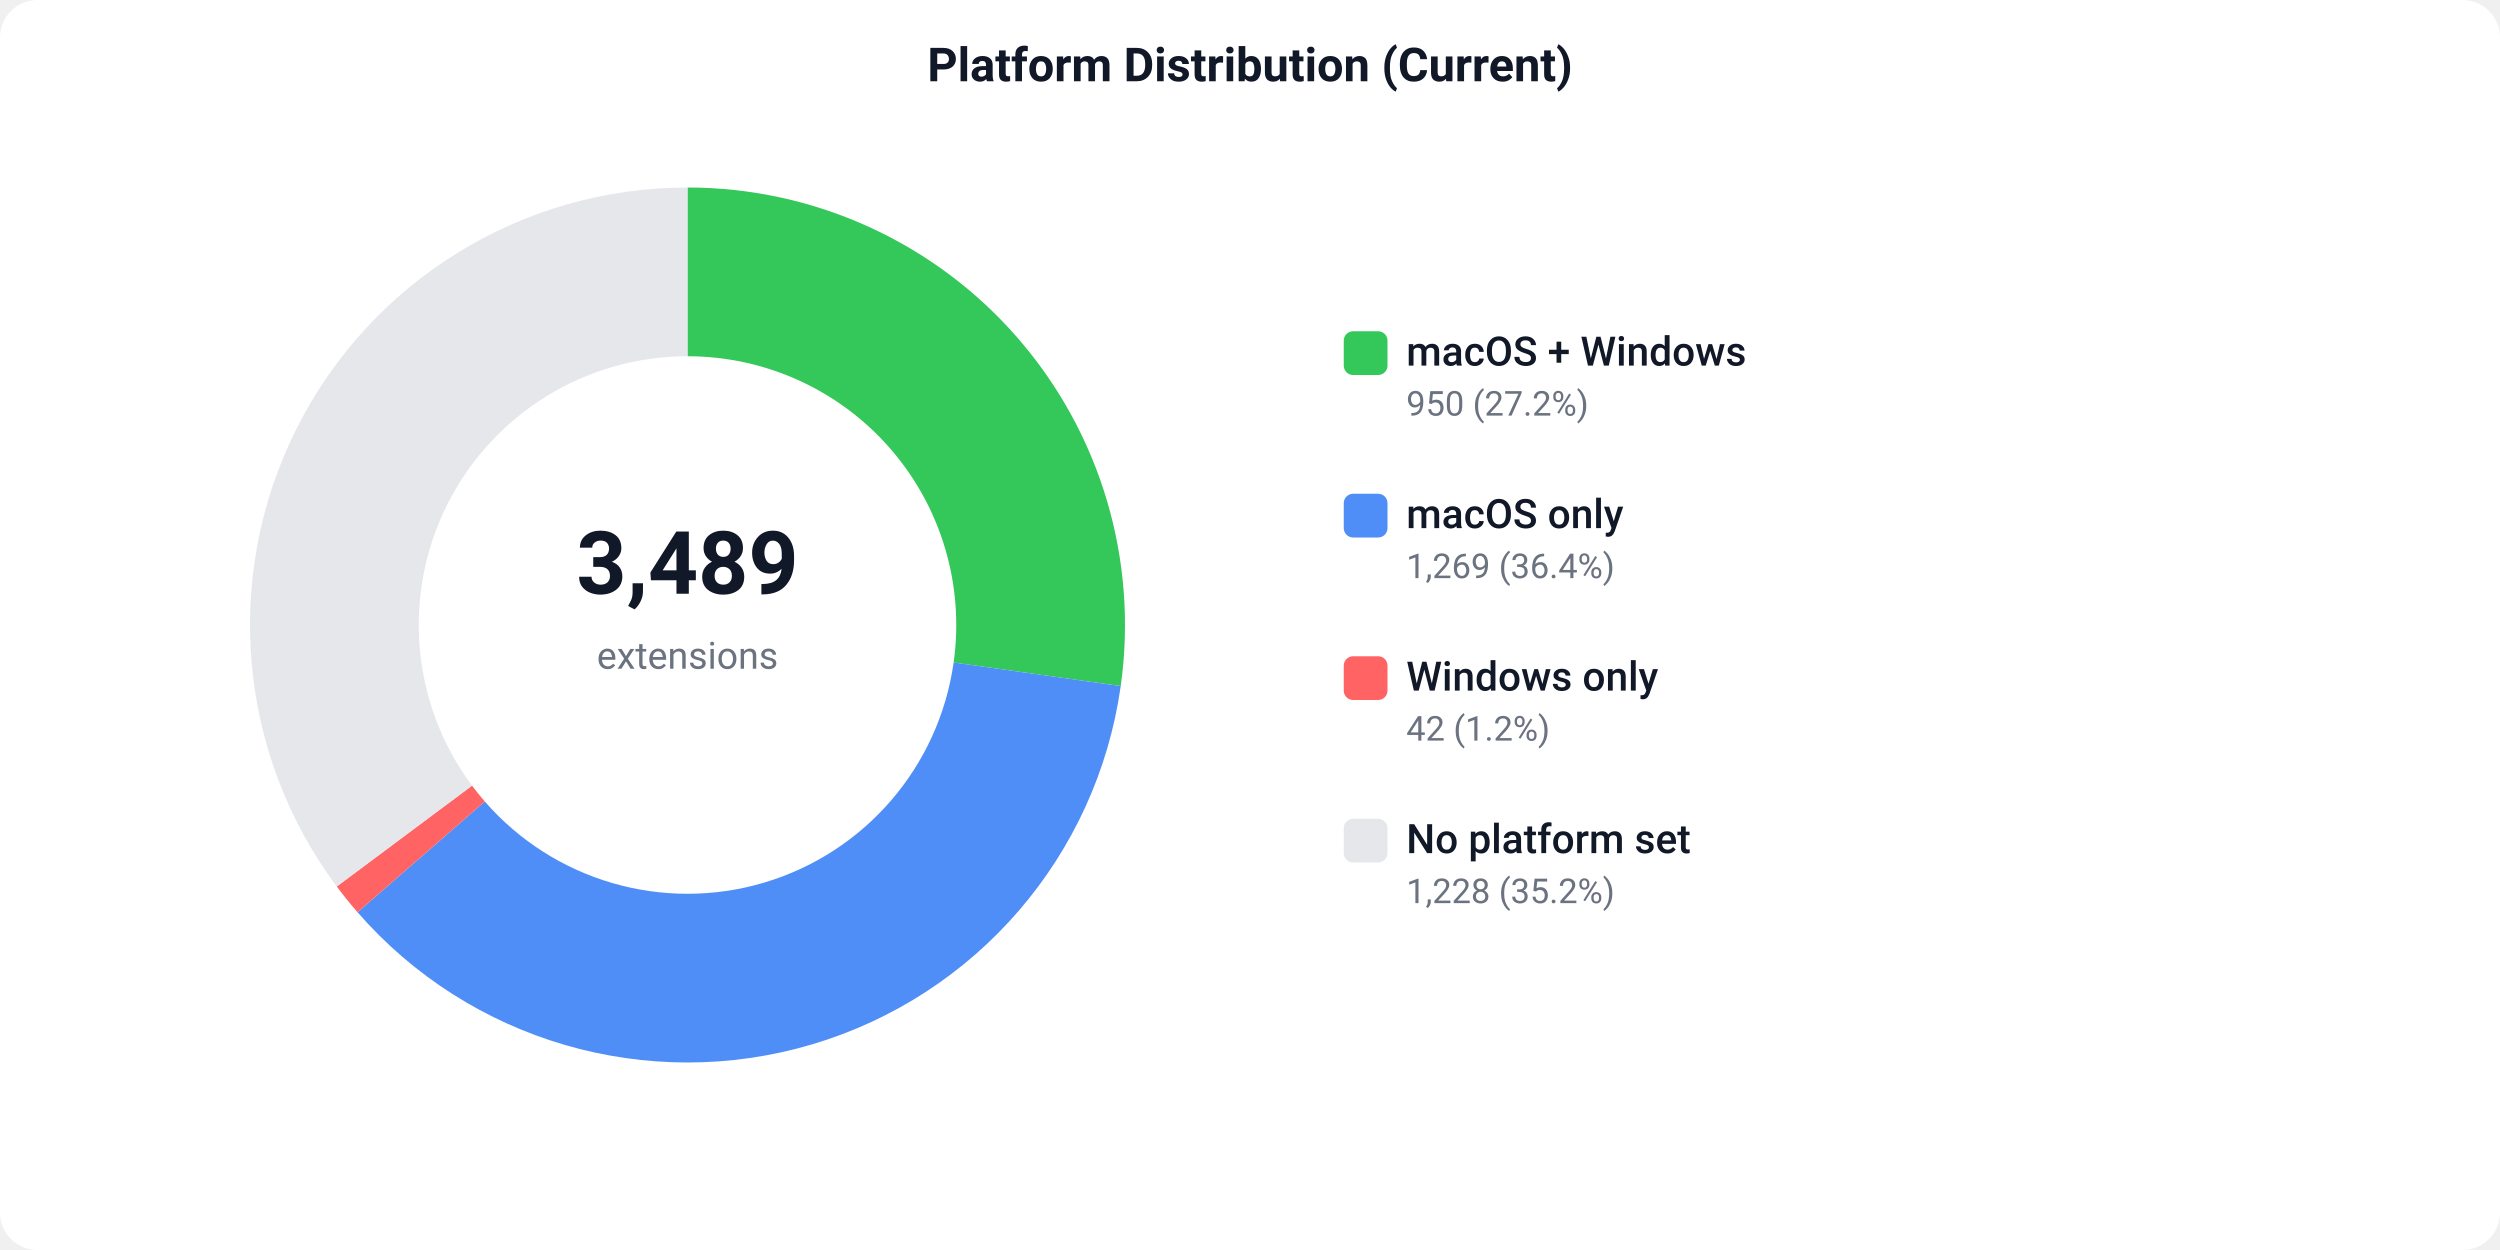
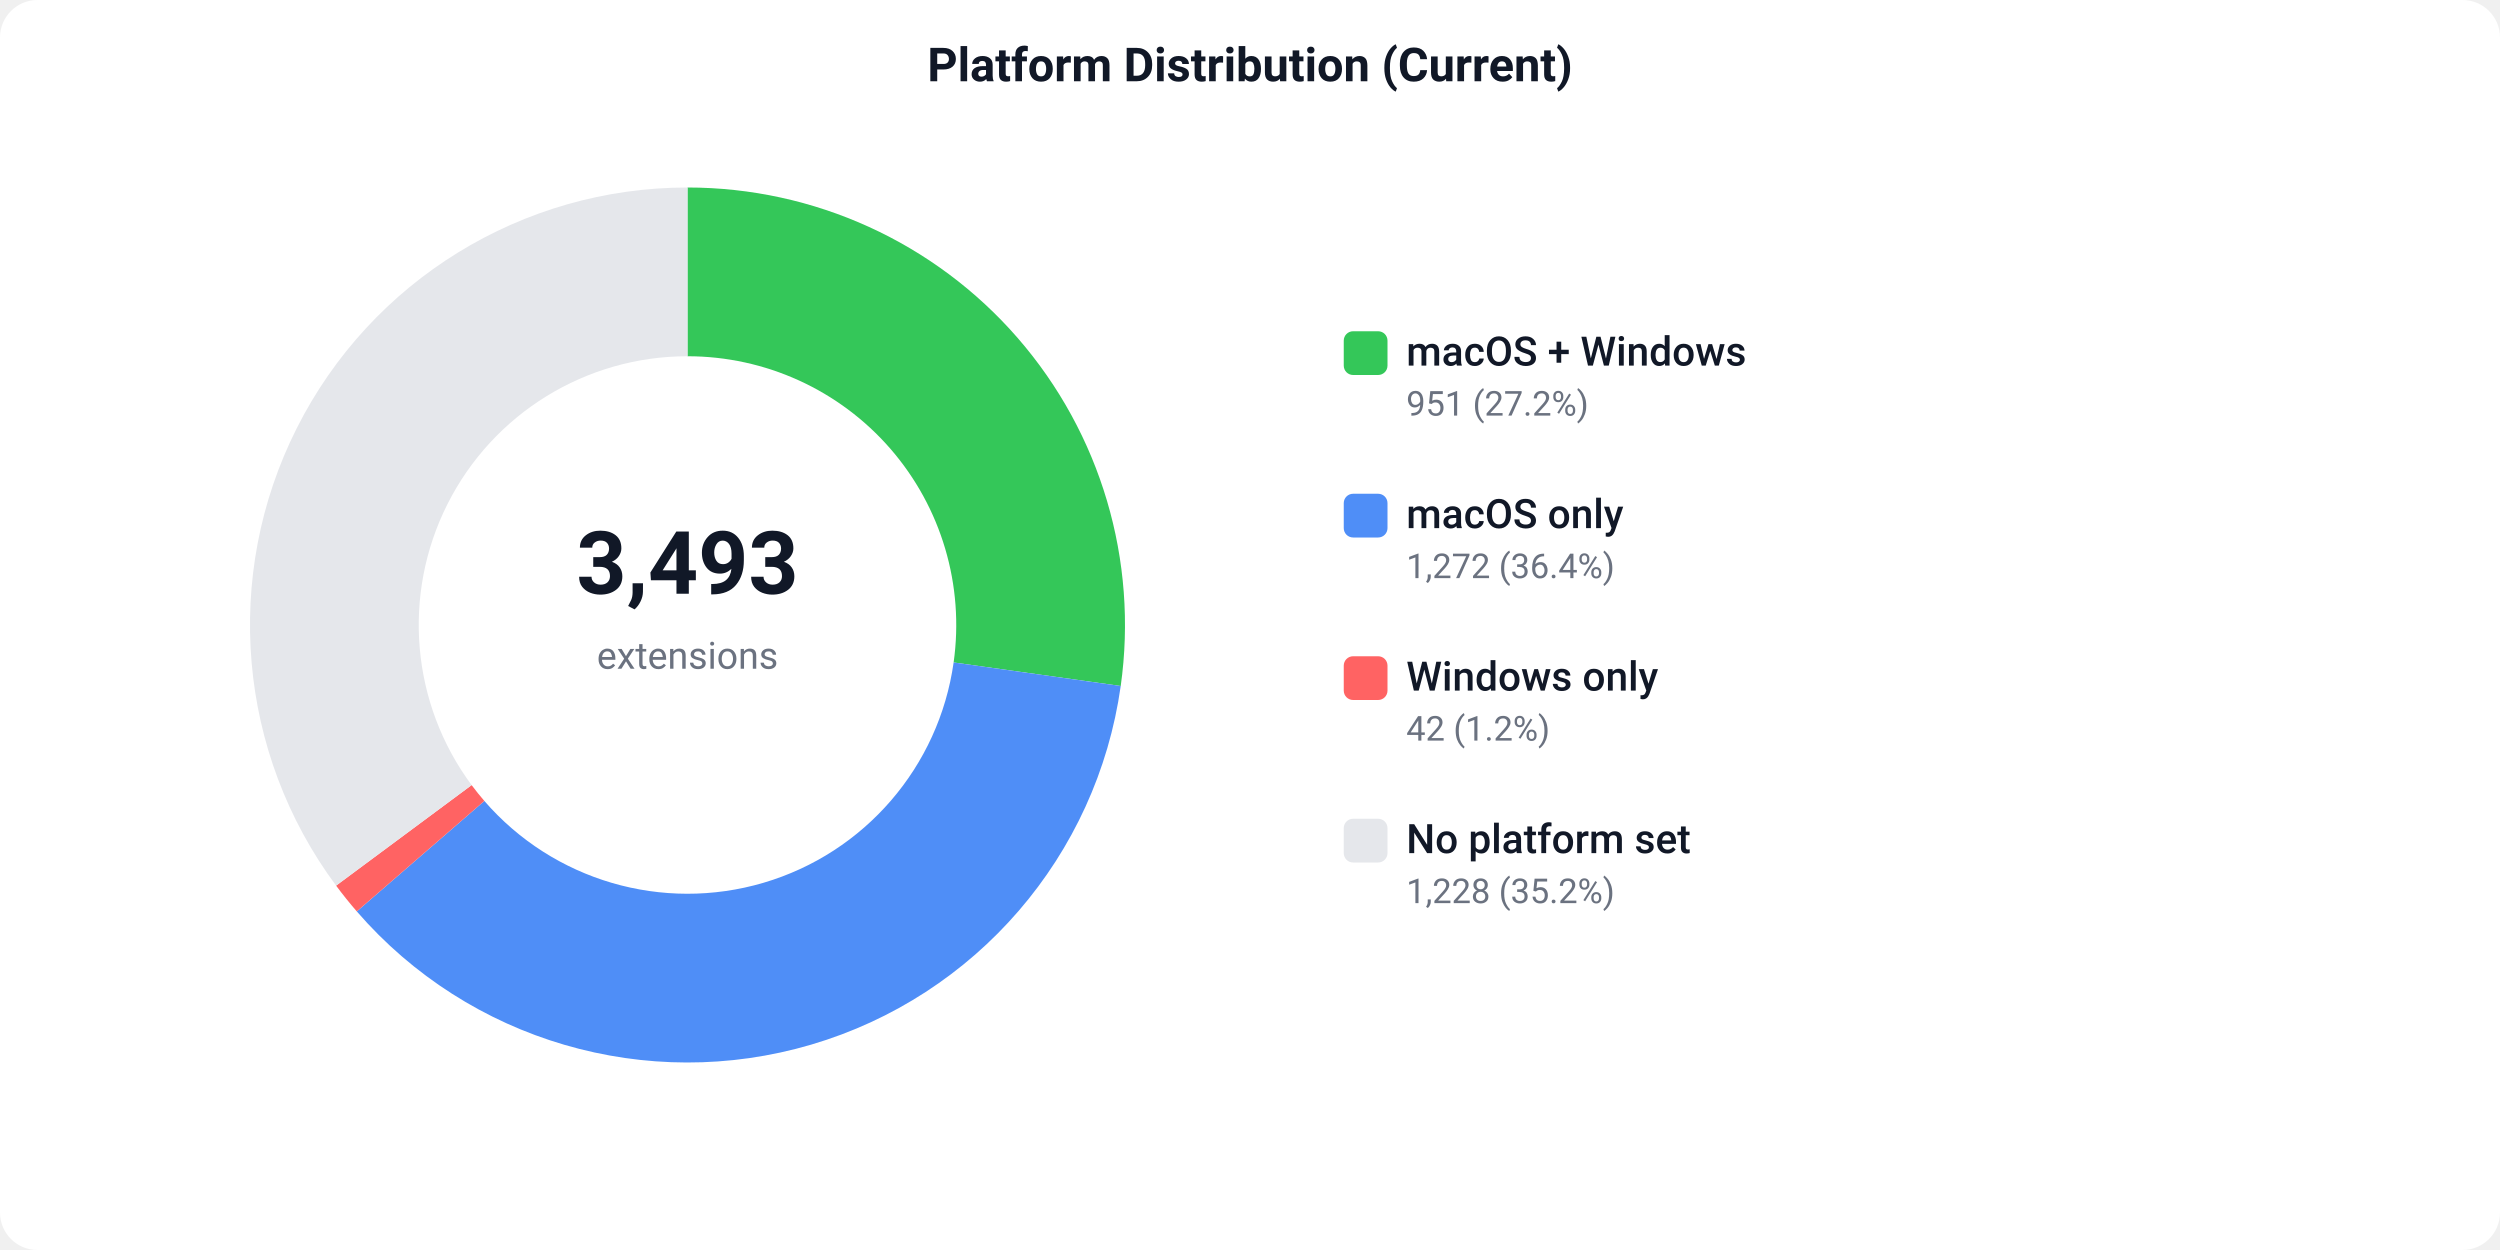
<svg xmlns="http://www.w3.org/2000/svg" width="800" height="400" viewBox="0 0 800 400">
  <defs>
    <style>text { font-family: -apple-system, BlinkMacSystemFont, 'Segoe UI', Roboto, sans-serif; }</style>
  </defs>
  <rect width="800" height="400" fill="#ffffff" rx="12" />
  <text x="400" y="26" text-anchor="middle" font-size="15" font-weight="600" fill="#111827">Platform Distribution (Current)</text>
-   <path d="M 220.00 60.00 A 140 140 0 0 1 358.63 219.54 L 305.16 212.00 A 86 86 0 0 0 220.00 114.00 Z" fill="#34C759" />
-   <path d="M 358.63 219.54 A 140 140 0 0 1 114.41 291.92 L 155.13 256.47 A 86 86 0 0 0 305.16 212.00 Z" fill="#4F8EF7" />
-   <path d="M 114.41 291.92 A 140 140 0 0 1 107.76 283.68 L 151.05 251.40 A 86 86 0 0 0 155.13 256.47 Z" fill="#FF6363" />
-   <path d="M 107.76 283.68 A 140 140 0 0 1 220.00 60.00 L 220.00 114.00 A 86 86 0 0 0 151.05 251.40 Z" fill="#e5e7eb" />
-   <text x="220" y="190" text-anchor="middle" font-size="28" font-weight="700" fill="#111827">3,489</text>
+   <path d="M 220.00 60.00 A 140 140 0 0 1 358.63 219.52 L 305.16 211.99 A 86 86 0 0 0 220.00 114.00 Z" fill="#34C759" />
+   <path d="M 358.63 219.52 A 140 140 0 0 1 114.17 291.65 L 154.99 256.30 A 86 86 0 0 0 305.16 211.99 Z" fill="#4F8EF7" />
+   <path d="M 114.17 291.65 A 140 140 0 0 1 107.55 283.40 L 150.92 251.23 A 86 86 0 0 0 154.99 256.30 Z" fill="#FF6363" />
+   <path d="M 107.55 283.40 A 140 140 0 0 1 220.00 60.00 L 220.00 114.00 A 86 86 0 0 0 150.92 251.23 Z" fill="#e5e7eb" />
+   <text x="220" y="190" text-anchor="middle" font-size="28" font-weight="700" fill="#111827">3,493</text>
  <text x="220" y="214" text-anchor="middle" font-size="12" fill="#6b7280">extensions</text>
  <rect x="430" y="106" width="14" height="14" fill="#34C759" rx="3" />
  <text x="450" y="117" font-size="13" font-weight="500" fill="#111827">macOS + Windows</text>
-   <text x="450" y="133" font-size="11" fill="#6b7280">950 (27.2%)</text>
+   <text x="450" y="133" font-size="11" fill="#6b7280">951 (27.2%)</text>
  <rect x="430" y="158" width="14" height="14" fill="#4F8EF7" rx="3" />
  <text x="450" y="169" font-size="13" font-weight="500" fill="#111827">macOS only</text>
-   <text x="450" y="185" font-size="11" fill="#6b7280">1,269 (36.4%)</text>
+   <text x="450" y="185" font-size="11" fill="#6b7280">1,272 (36.4%)</text>
  <rect x="430" y="210" width="14" height="14" fill="#FF6363" rx="3" />
  <text x="450" y="221" font-size="13" font-weight="500" fill="#111827">Windows only</text>
  <text x="450" y="237" font-size="11" fill="#6b7280">42 (1.2%)</text>
  <rect x="430" y="262" width="14" height="14" fill="#e5e7eb" rx="3" />
  <text x="450" y="273" font-size="13" font-weight="500" fill="#111827">No platform set</text>
  <text x="450" y="289" font-size="11" fill="#6b7280">1,228 (35.2%)</text>
</svg>
